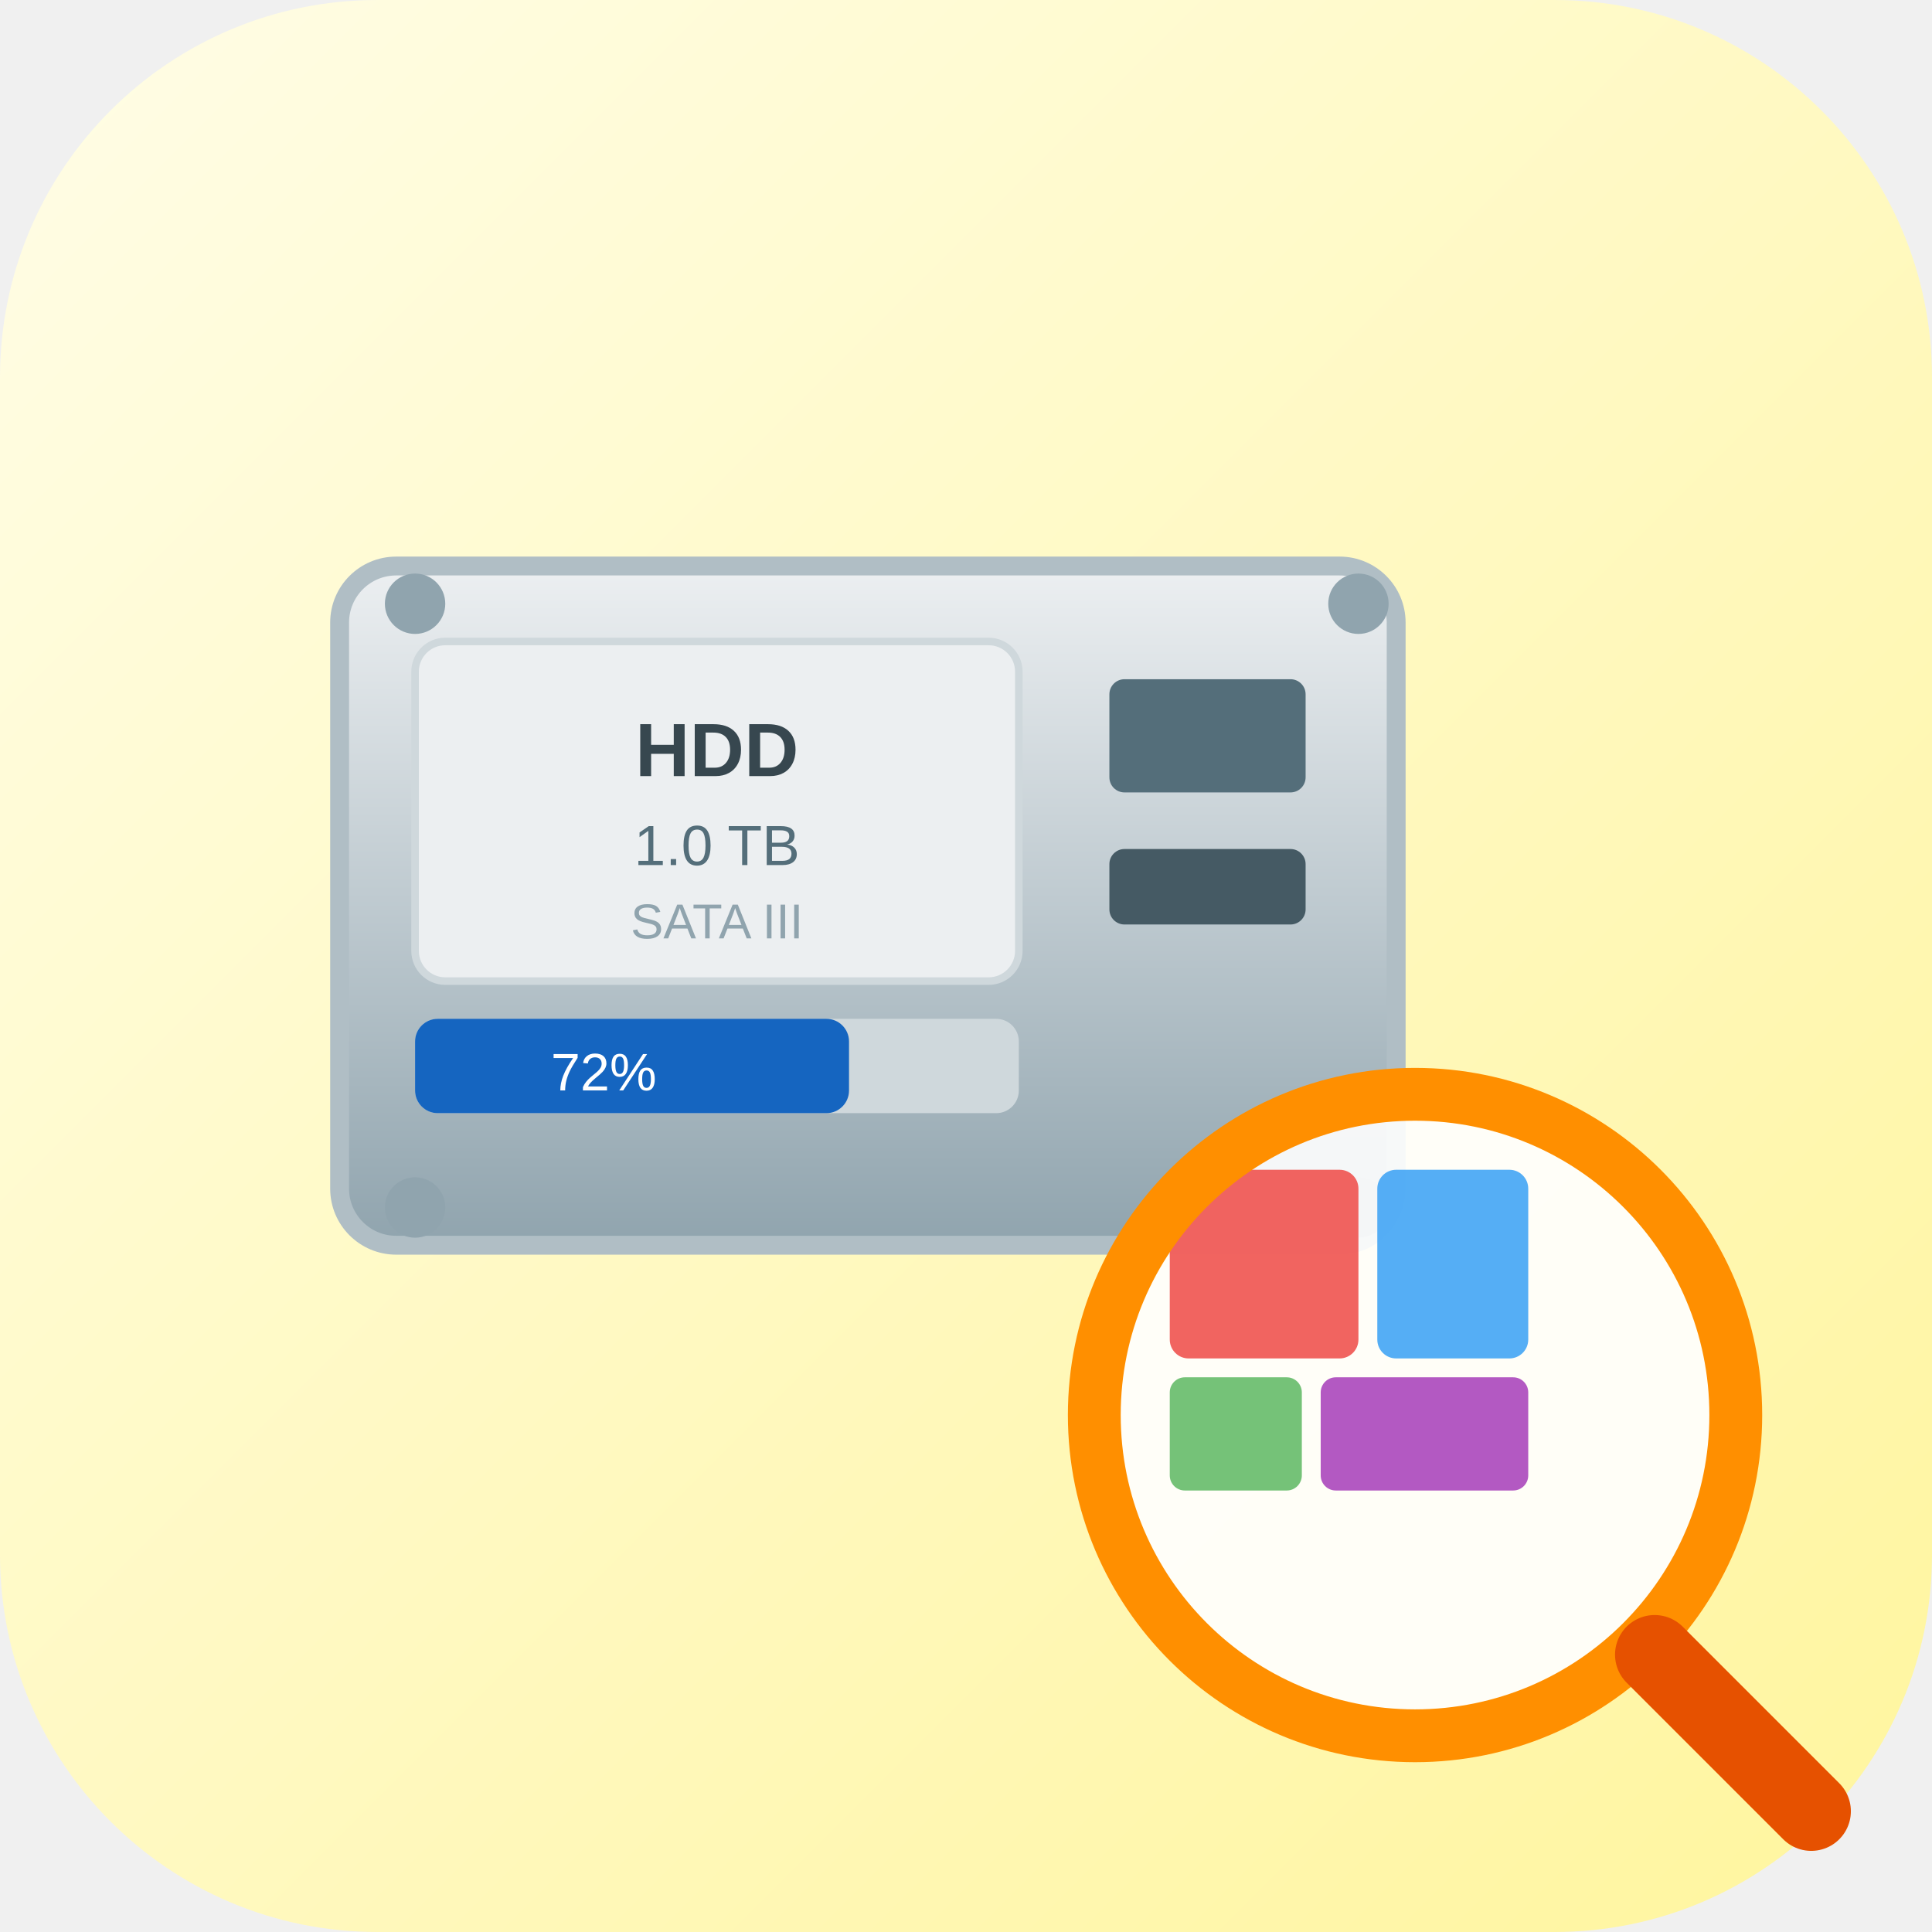
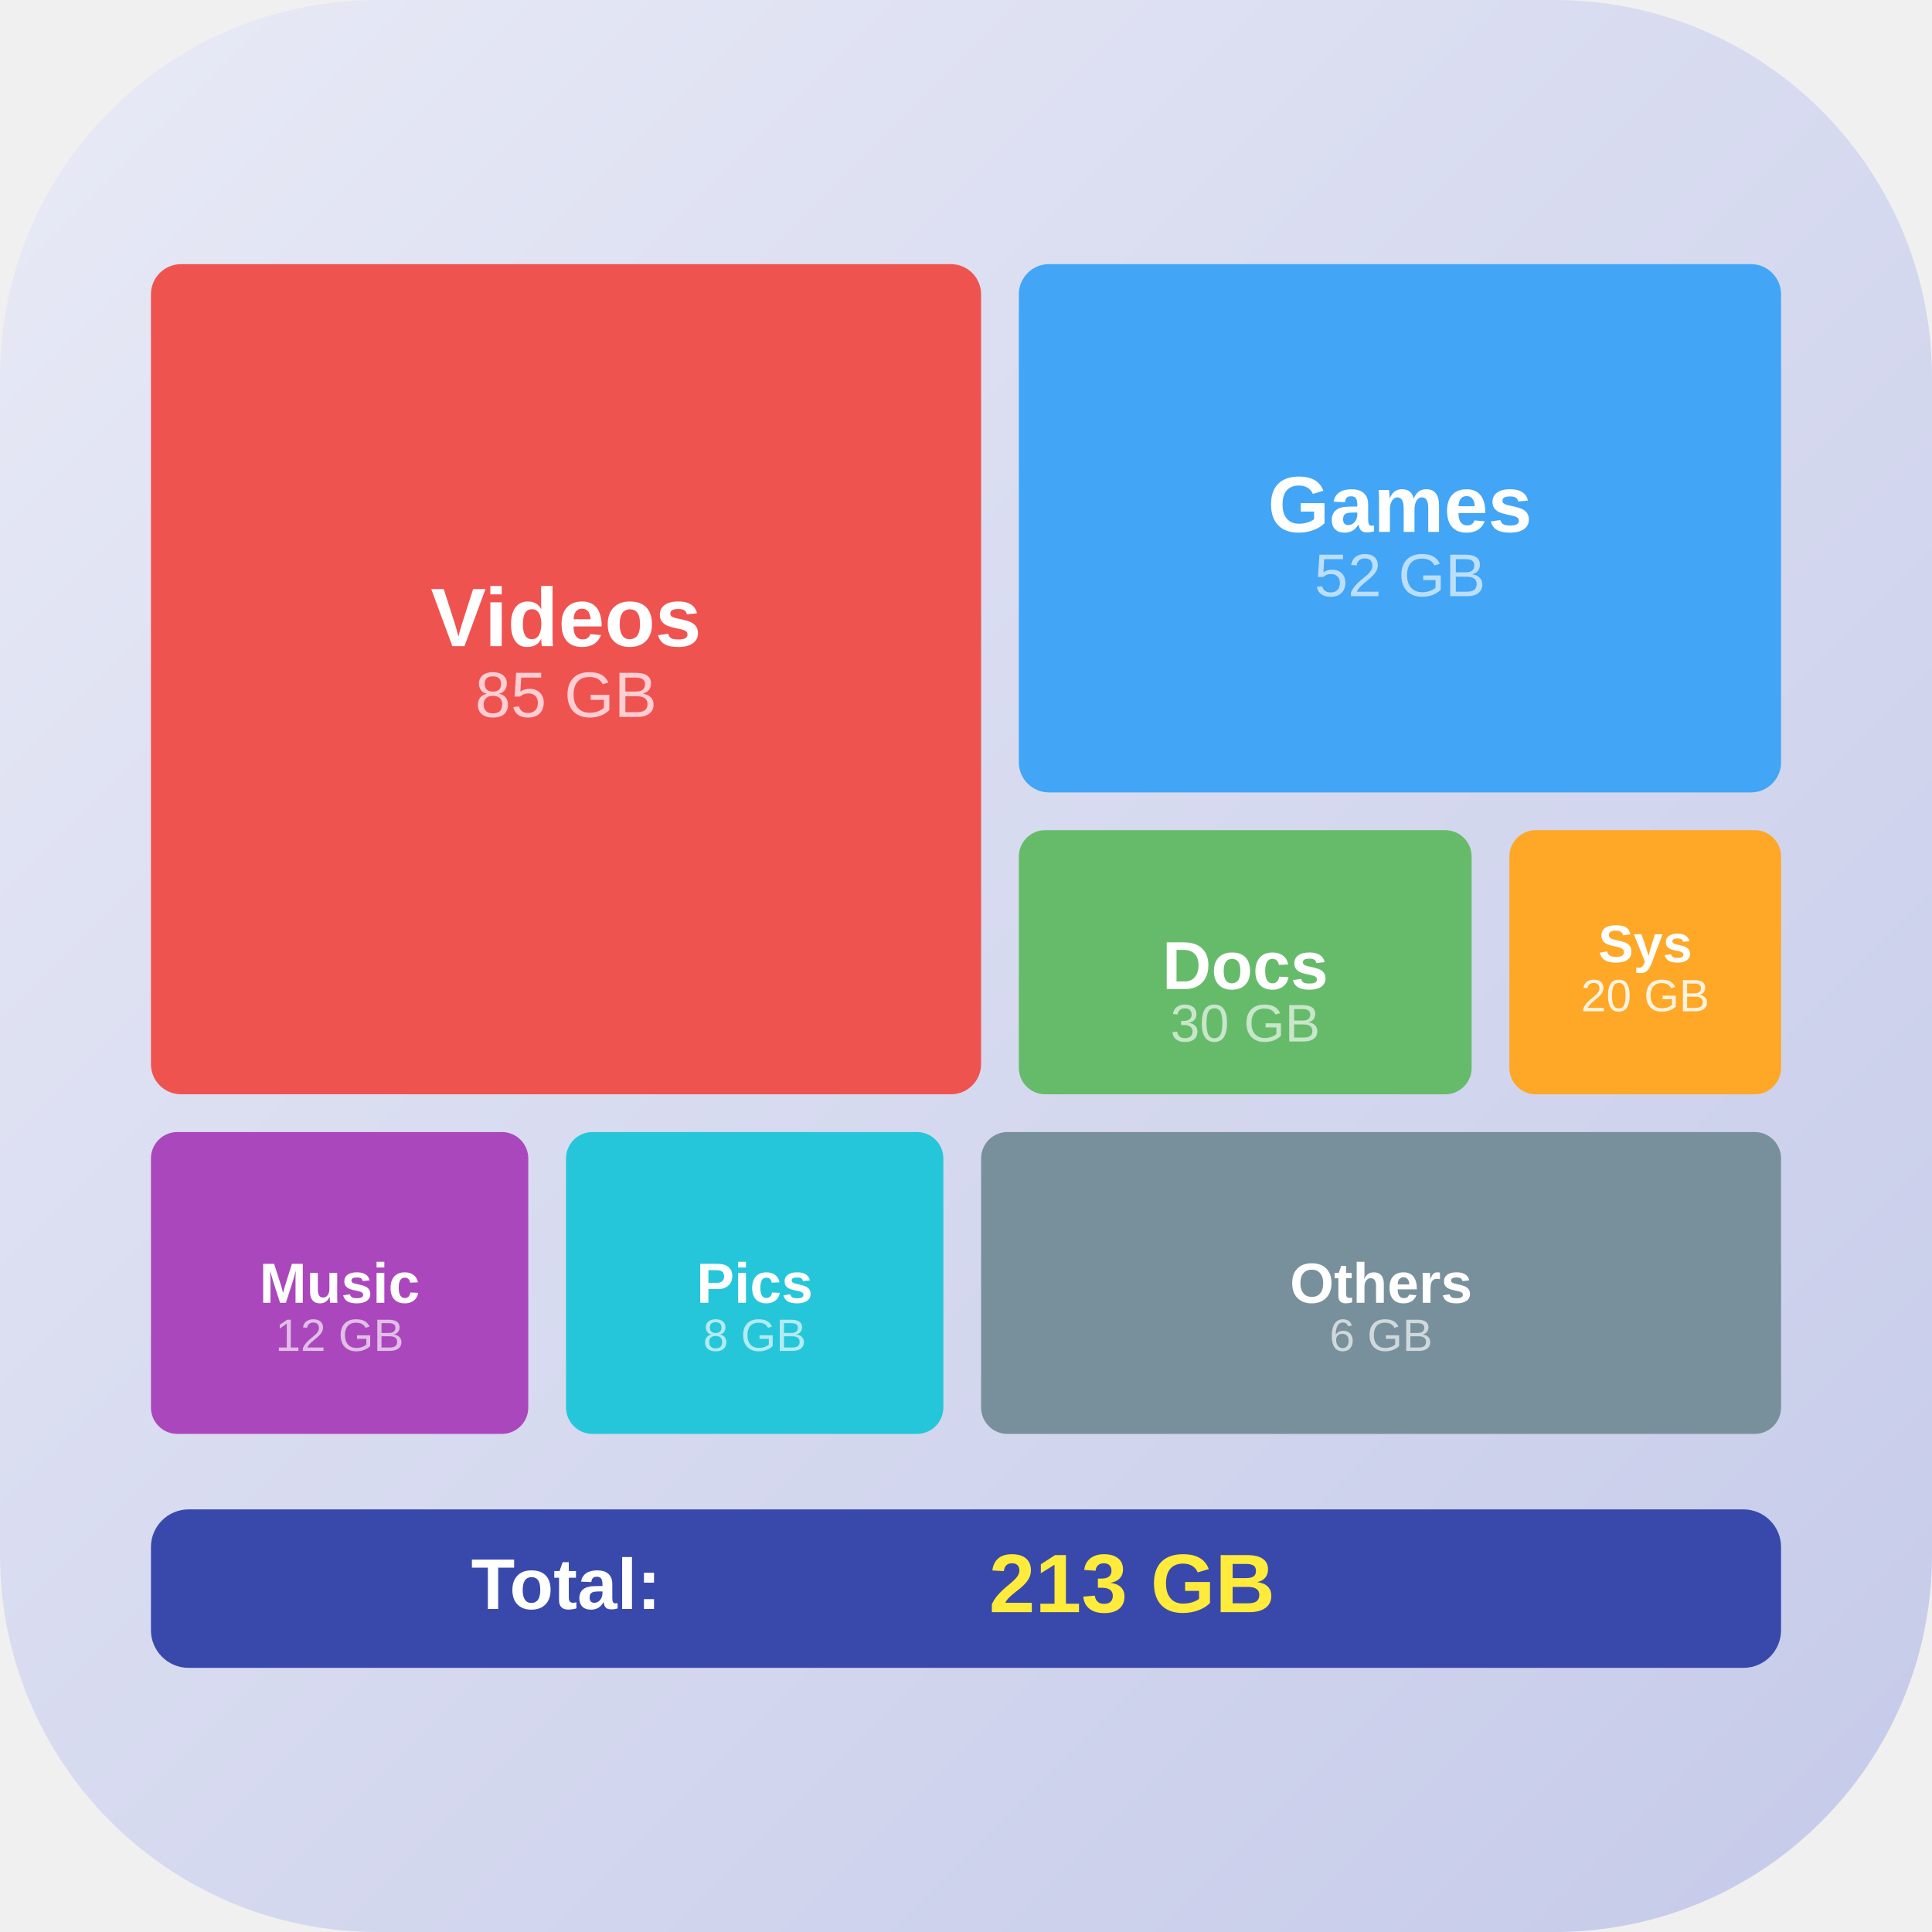
<svg xmlns="http://www.w3.org/2000/svg" viewBox="0 0 1024 1024">
  <defs>
-     <linearGradient id="bg4" x1="0" y1="0" x2="1" y2="1">
-       <stop offset="0%" stop-color="#FFFDE7" />
-       <stop offset="100%" stop-color="#FFF59D" />
-     </linearGradient>
-     <linearGradient id="hdd" x1="0" y1="0" x2="0" y2="1">
-       <stop offset="0%" stop-color="#ECEFF1" />
-       <stop offset="100%" stop-color="#90A4AE" />
+     <linearGradient id="bg1" x1="0" y1="0" x2="1" y2="1">
+       <stop offset="0%" stop-color="#E8EAF6" />
+       <stop offset="100%" stop-color="#C5CAE9" />
    </linearGradient>
  </defs>
-   <rect width="1024" height="1024" rx="200" fill="url(#bg4)" />
-   <rect x="180" y="300" width="560" height="360" rx="30" fill="url(#hdd)" stroke="#B0BEC5" stroke-width="10" />
-   <rect x="220" y="340" width="320" height="180" rx="16" fill="#ECEFF1" stroke="#CFD8DC" stroke-width="4" />
-   <text x="380" y="400" font-family="'Segoe UI',Arial,sans-serif" font-weight="700" font-size="40" fill="#37474F" text-anchor="middle" dominant-baseline="middle">HDD</text>
-   <text x="380" y="450" font-family="'Segoe UI',Arial,sans-serif" font-size="30" fill="#546E7A" text-anchor="middle" dominant-baseline="middle">1.0 TB</text>
-   <text x="380" y="490" font-family="'Segoe UI',Arial,sans-serif" font-size="26" fill="#90A4AE" text-anchor="middle" dominant-baseline="middle">SATA III</text>
-   <rect x="220" y="540" width="320" height="50" rx="12" fill="#CFD8DC" />
-   <rect x="220" y="540" width="230" height="50" rx="12" fill="#1565C0" />
-   <text x="320" y="570" font-family="'Segoe UI',Arial,sans-serif" font-size="28" fill="white" text-anchor="middle" dominant-baseline="middle">72%</text>
-   <rect x="588" y="360" width="104" height="60" rx="8" fill="#546E7A" />
-   <rect x="588" y="450" width="104" height="40" rx="8" fill="#455A64" />
-   <circle cx="220" cy="320" r="16" fill="#90A4AE" />
-   <circle cx="720" cy="320" r="16" fill="#90A4AE" />
-   <circle cx="220" cy="640" r="16" fill="#90A4AE" />
-   <circle cx="720" cy="640" r="16" fill="#90A4AE" />
-   <circle cx="750" cy="750" r="170" fill="white" opacity="0.9" />
-   <rect x="620" y="620" width="100" height="100" rx="10" fill="#EF5350" opacity="0.9" />
-   <rect x="730" y="620" width="80" height="100" rx="10" fill="#42A5F5" opacity="0.9" />
-   <rect x="620" y="730" width="70" height="60" rx="8" fill="#66BB6A" opacity="0.9" />
-   <rect x="700" y="730" width="110" height="60" rx="8" fill="#AB47BC" opacity="0.9" />
-   <circle cx="750" cy="750" r="170" fill="none" stroke="#FF8F00" stroke-width="28" />
-   <line x1="877" y1="877" x2="960" y2="960" stroke="#E65100" stroke-width="42" stroke-linecap="round" />
+   <rect width="1024" height="1024" rx="200" fill="url(#bg1)" />
+   <rect x="80" y="140" width="440" height="440" rx="16" fill="#EF5350" />
+   <text x="300" y="330" font-family="'Segoe UI',Arial,sans-serif" font-weight="700" font-size="44" fill="white" text-anchor="middle" dominant-baseline="middle">Videos</text>
+   <text x="300" y="380" font-family="'Segoe UI',Arial,sans-serif" font-size="34" fill="#FFCDD2" text-anchor="middle">85 GB</text>
+   <rect x="540" y="140" width="404" height="280" rx="16" fill="#42A5F5" />
+   <text x="742" y="270" font-family="'Segoe UI',Arial,sans-serif" font-weight="700" font-size="42" fill="white" text-anchor="middle" dominant-baseline="middle">Games</text>
+   <text x="742" y="316" font-family="'Segoe UI',Arial,sans-serif" font-size="32" fill="#BBDEFB" text-anchor="middle">52 GB</text>
+   <rect x="540" y="440" width="240" height="140" rx="14" fill="#66BB6A" />
+   <text x="660" y="514" font-family="'Segoe UI',Arial,sans-serif" font-weight="700" font-size="36" fill="white" text-anchor="middle" dominant-baseline="middle">Docs</text>
+   <text x="660" y="552" font-family="'Segoe UI',Arial,sans-serif" font-size="28" fill="#C8E6C9" text-anchor="middle">30 GB</text>
+   <rect x="800" y="440" width="144" height="140" rx="14" fill="#FFA726" />
+   <text x="872" y="502" font-family="'Segoe UI',Arial,sans-serif" font-weight="700" font-size="28" fill="white" text-anchor="middle" dominant-baseline="middle">Sys</text>
+   <text x="872" y="536" font-family="'Segoe UI',Arial,sans-serif" font-size="24" fill="#FFF3E0" text-anchor="middle">20 GB</text>
+   <rect x="80" y="600" width="200" height="160" rx="14" fill="#AB47BC" />
+   <text x="180" y="682" font-family="'Segoe UI',Arial,sans-serif" font-weight="700" font-size="30" fill="white" text-anchor="middle" dominant-baseline="middle">Music</text>
+   <text x="180" y="716" font-family="'Segoe UI',Arial,sans-serif" font-size="24" fill="#E1BEE7" text-anchor="middle">12 GB</text>
+   <rect x="300" y="600" width="200" height="160" rx="14" fill="#26C6DA" />
+   <text x="400" y="682" font-family="'Segoe UI',Arial,sans-serif" font-weight="700" font-size="30" fill="white" text-anchor="middle" dominant-baseline="middle">Pics</text>
+   <text x="400" y="716" font-family="'Segoe UI',Arial,sans-serif" font-size="24" fill="#B2EBF2" text-anchor="middle">8 GB</text>
+   <rect x="520" y="600" width="424" height="160" rx="14" fill="#78909C" />
+   <text x="732" y="682" font-family="'Segoe UI',Arial,sans-serif" font-weight="700" font-size="30" fill="white" text-anchor="middle" dominant-baseline="middle">Others</text>
+   <text x="732" y="716" font-family="'Segoe UI',Arial,sans-serif" font-size="24" fill="#CFD8DC" text-anchor="middle">6 GB</text>
+   <rect x="80" y="800" width="864" height="84" rx="20" fill="#3949AB" />
+   <text x="300" y="842" font-family="'Segoe UI',Arial,sans-serif" font-weight="700" font-size="38" fill="white" text-anchor="middle" dominant-baseline="middle">Total:</text>
+   <text x="600" y="842" font-family="'Segoe UI',Arial,sans-serif" font-weight="900" font-size="44" fill="#FFEB3B" text-anchor="middle" dominant-baseline="middle">213 GB</text>
</svg>
